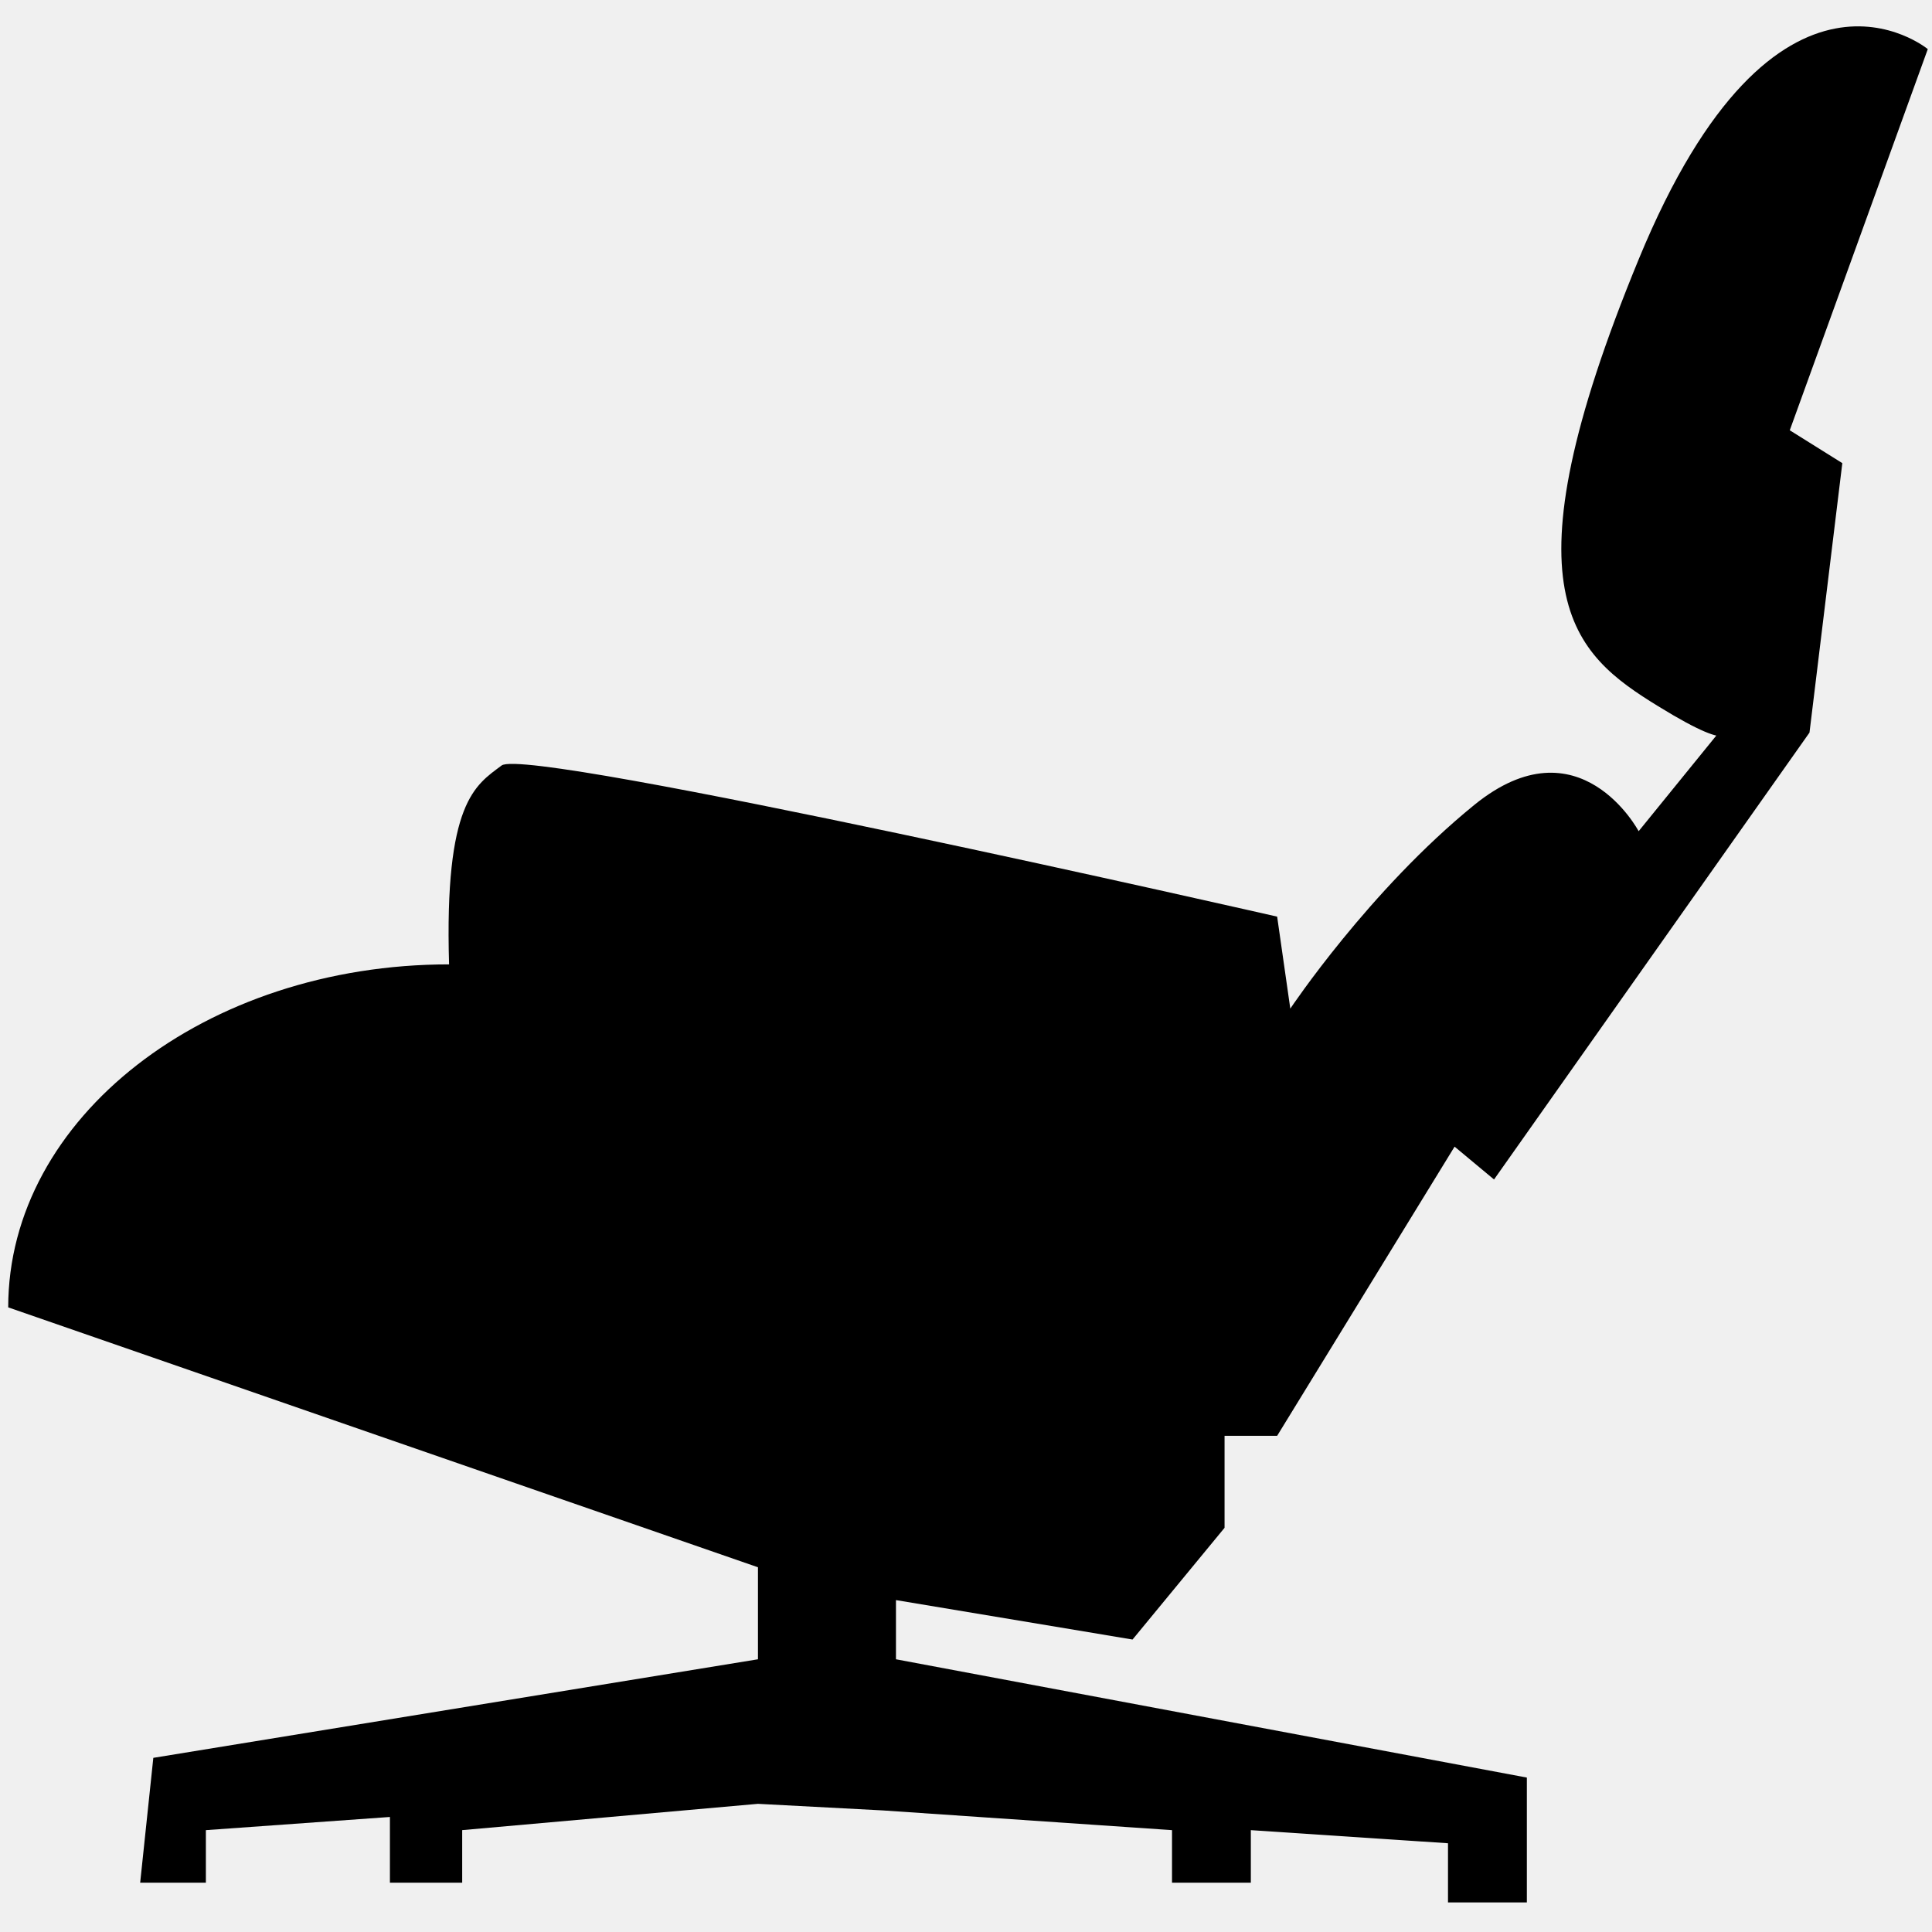
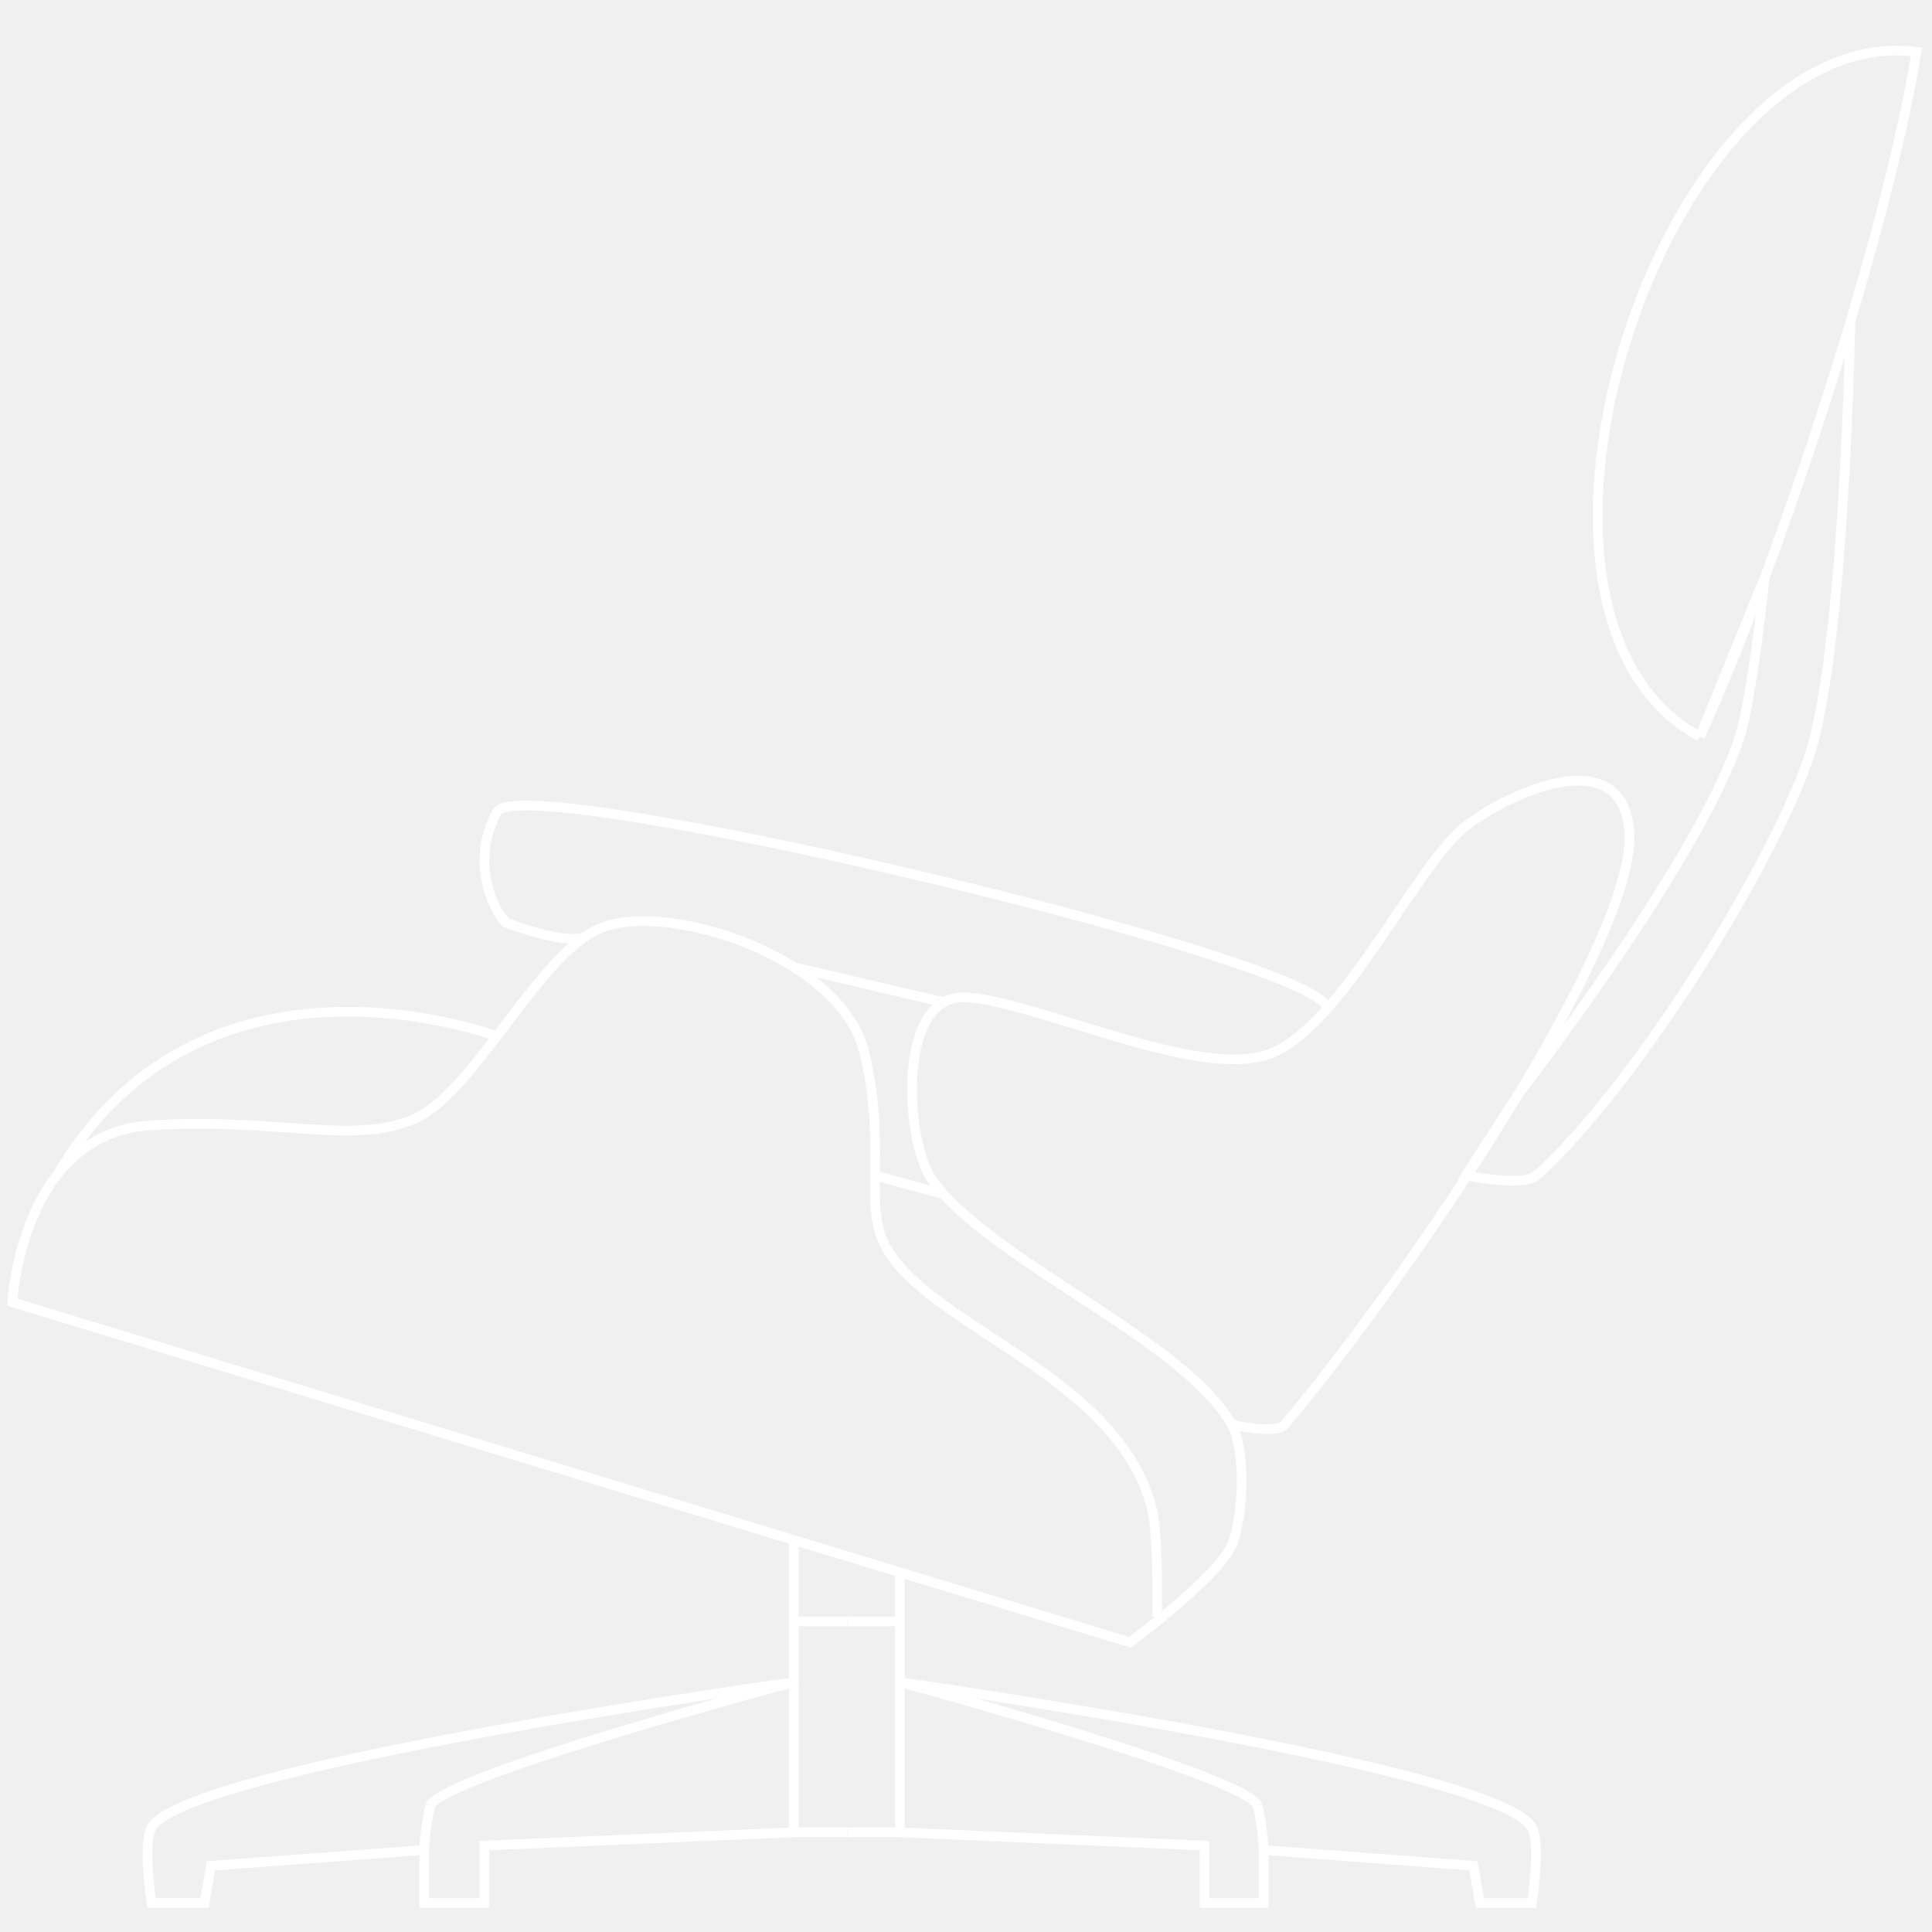
<svg xmlns="http://www.w3.org/2000/svg" version="1.1" id="Layer_1" x="0px" y="0px" width="100px" height="100px" viewBox="0 0 100 100" enable-background="new 0 0 100 100" xml:space="preserve">
-   <path d="M23.244,49.916c-12.613,0-22.819,7.941-22.819,17.753l38.807,13.453v4.762L7.936,90.986l-0.681,6.462h3.401v-2.72  l9.526-0.682v3.401h3.741v-2.72l15.308-1.361l6.463,0.341l14.969,1.021v2.72h4.08v-2.72l10.205,0.679v3.063h4.082v-6.463  l-32.655-6.123v-3.063l12.245,2.041l4.763-5.783v-4.762h2.722l9.184-14.967l2.042,1.7l16.328-23.131l1.699-13.947l-2.72-1.701  l7.144-19.729c0,0-7.824-6.463-14.966,10.886c-7.146,17.348-3.403,20.409,1.018,23.131c4.424,2.721,3.402,1.021,3.402,1.021  l-4.42,5.443c0,0-3.063-5.783-8.506-1.361c-5.443,4.423-9.524,10.545-9.524,10.545l-0.681-4.762c0,0-38.78-8.845-40.141-7.824  C24.604,40.642,22.995,41.507,23.244,49.916z" />
+   <path fill="none" stroke="#FFFFFF" stroke-width="0.5" stroke-miterlimit="10" d="M25.732,47.171c1.66,1.935-2.117-1.266,0-5.154  c1.25-2.297,45.338,8.291,42.822,10.349" />
+   <path fill="none" stroke="#FFFFFF" stroke-width="0.5" stroke-miterlimit="10" d="M26.163,47.749c0,0,3.205,1.231,4.162,0.722" />
+   <path fill="none" stroke="#FFFFFF" stroke-width="0.5" stroke-miterlimit="10" d="M41.084,79.709v7.356  c0,0-31.555,4.411-33.244,7.534c-0.464,0.859,0,3.9,0,3.9h2.744l0.335-1.925l11.042-0.819V98.5h3.107v-2.972l16.016-0.687h2.772" />
+   <path fill="none" stroke="#FFFFFF" stroke-width="0.5" stroke-miterlimit="10" d="M21.961,95.756c0-0.984,0.314-2.313,0.314-2.313" />
+   <path fill="none" stroke="#FFFFFF" stroke-width="0.5" stroke-miterlimit="10" d="M41.084,87.065c0,0-18.033,4.818-18.809,6.378" />
+   <line fill="none" stroke="#FFFFFF" stroke-width="0.5" stroke-miterlimit="10" x1="41.084" y1="87.065" x2="41.084" y2="94.842" />
+   <line fill="none" stroke="#FFFFFF" stroke-width="0.5" stroke-miterlimit="10" x1="41.084" y1="83.922" x2="43.857" y2="83.922" />
+   <path fill="none" stroke="#FFFFFF" stroke-width="0.5" stroke-miterlimit="10" d="M59.89,83.673c0,0,0.075-4.184-0.255-5.526  c-1.679-6.856-11.273-9.35-13.72-13.489c-1.288-2.182,0-5.033-1.144-10.063c-1.144-5.03-9.941-7.864-13.491-6.631  c-3.247,1.127-6.541,8.277-9.604,9.834c-3.11,1.579-7.318,0-13.95,0.455c-6.632,0.458-7.089,9.149-7.089,9.149l57.854,17.606  c0,0,4.545-3.358,5.26-5.03c0.614-1.434,0.756-4.875,0-6.238c-2.435-4.398-12.728-8.584-15.55-12.743  c-1.341-1.976-1.829-9.603,1.83-9.374c3.659,0.228,11.789,4.205,15.551,2.972c3.582-1.175,7.172-8.764,9.832-11.434  c1.574-1.579,8.659-5.313,8.919,0c0.27,5.557-11.027,22.474-17.838,30.579c-0.441,0.524-2.744,0-2.744,0" />
+   <path fill="none" stroke="#FFFFFF" stroke-width="0.5" stroke-miterlimit="10" d="M25.732,53.643c0,0-15.22-5.762-22.787,7.199" />
+   <path fill="none" stroke="#FFFFFF" stroke-width="0.5" stroke-miterlimit="10" d="M95.775,16.637c0,0-0.3,17.287-2.182,22.657  c-2.128,6.071-9.256,17.262-14.063,21.548c-0.684,0.608-3.66,0-3.66,0l2.737-4.237c0,0,9.383-12.072,11.441-18.476  c0.64-1.989,1.303-8.258,1.303-8.258l-3.361,8.258c4.078-8.933,9.696-26.047,11.206-35.445C86.161,1.019,76.101,31.727,87.99,38.129  " />
+   <line fill="none" stroke="#FFFFFF" stroke-width="0.5" stroke-miterlimit="10" x1="41.084" y1="50.061" x2="48.847" y2="51.877" />
+   <line fill="none" stroke="#FFFFFF" stroke-width="0.5" stroke-miterlimit="10" x1="45.288" y1="60.842" x2="48.847" y2="61.813" />
+   <path fill="none" stroke="#FFFFFF" stroke-width="0.5" stroke-miterlimit="10" d="M46.585,81.385v5.681  c0,0,31.05,4.411,32.712,7.534c0.456,0.859,0,3.9,0,3.9h-2.701l-0.329-1.925l-10.864-0.819V98.5h-3.058v-2.972l-15.76-0.687h-2.728" />
+   <path fill="none" stroke="#FFFFFF" stroke-width="0.5" stroke-miterlimit="10" d="M46.585,81.385" />
+   <path fill="none" stroke="#FFFFFF" stroke-width="0.5" stroke-miterlimit="10" d="M65.402,95.756c0-0.984-0.31-2.313-0.31-2.313" />
+   <path fill="none" stroke="#FFFFFF" stroke-width="0.5" stroke-miterlimit="10" d="M46.585,87.065c0,0,17.744,4.818,18.508,6.378" />
+   <line fill="none" stroke="#FFFFFF" stroke-width="0.5" stroke-miterlimit="10" x1="46.585" y1="87.065" x2="46.585" y2="94.842" />
+   <line fill="none" stroke="#FFFFFF" stroke-width="0.5" stroke-miterlimit="10" x1="46.585" y1="83.922" x2="43.857" y2="83.922" />
</svg>
